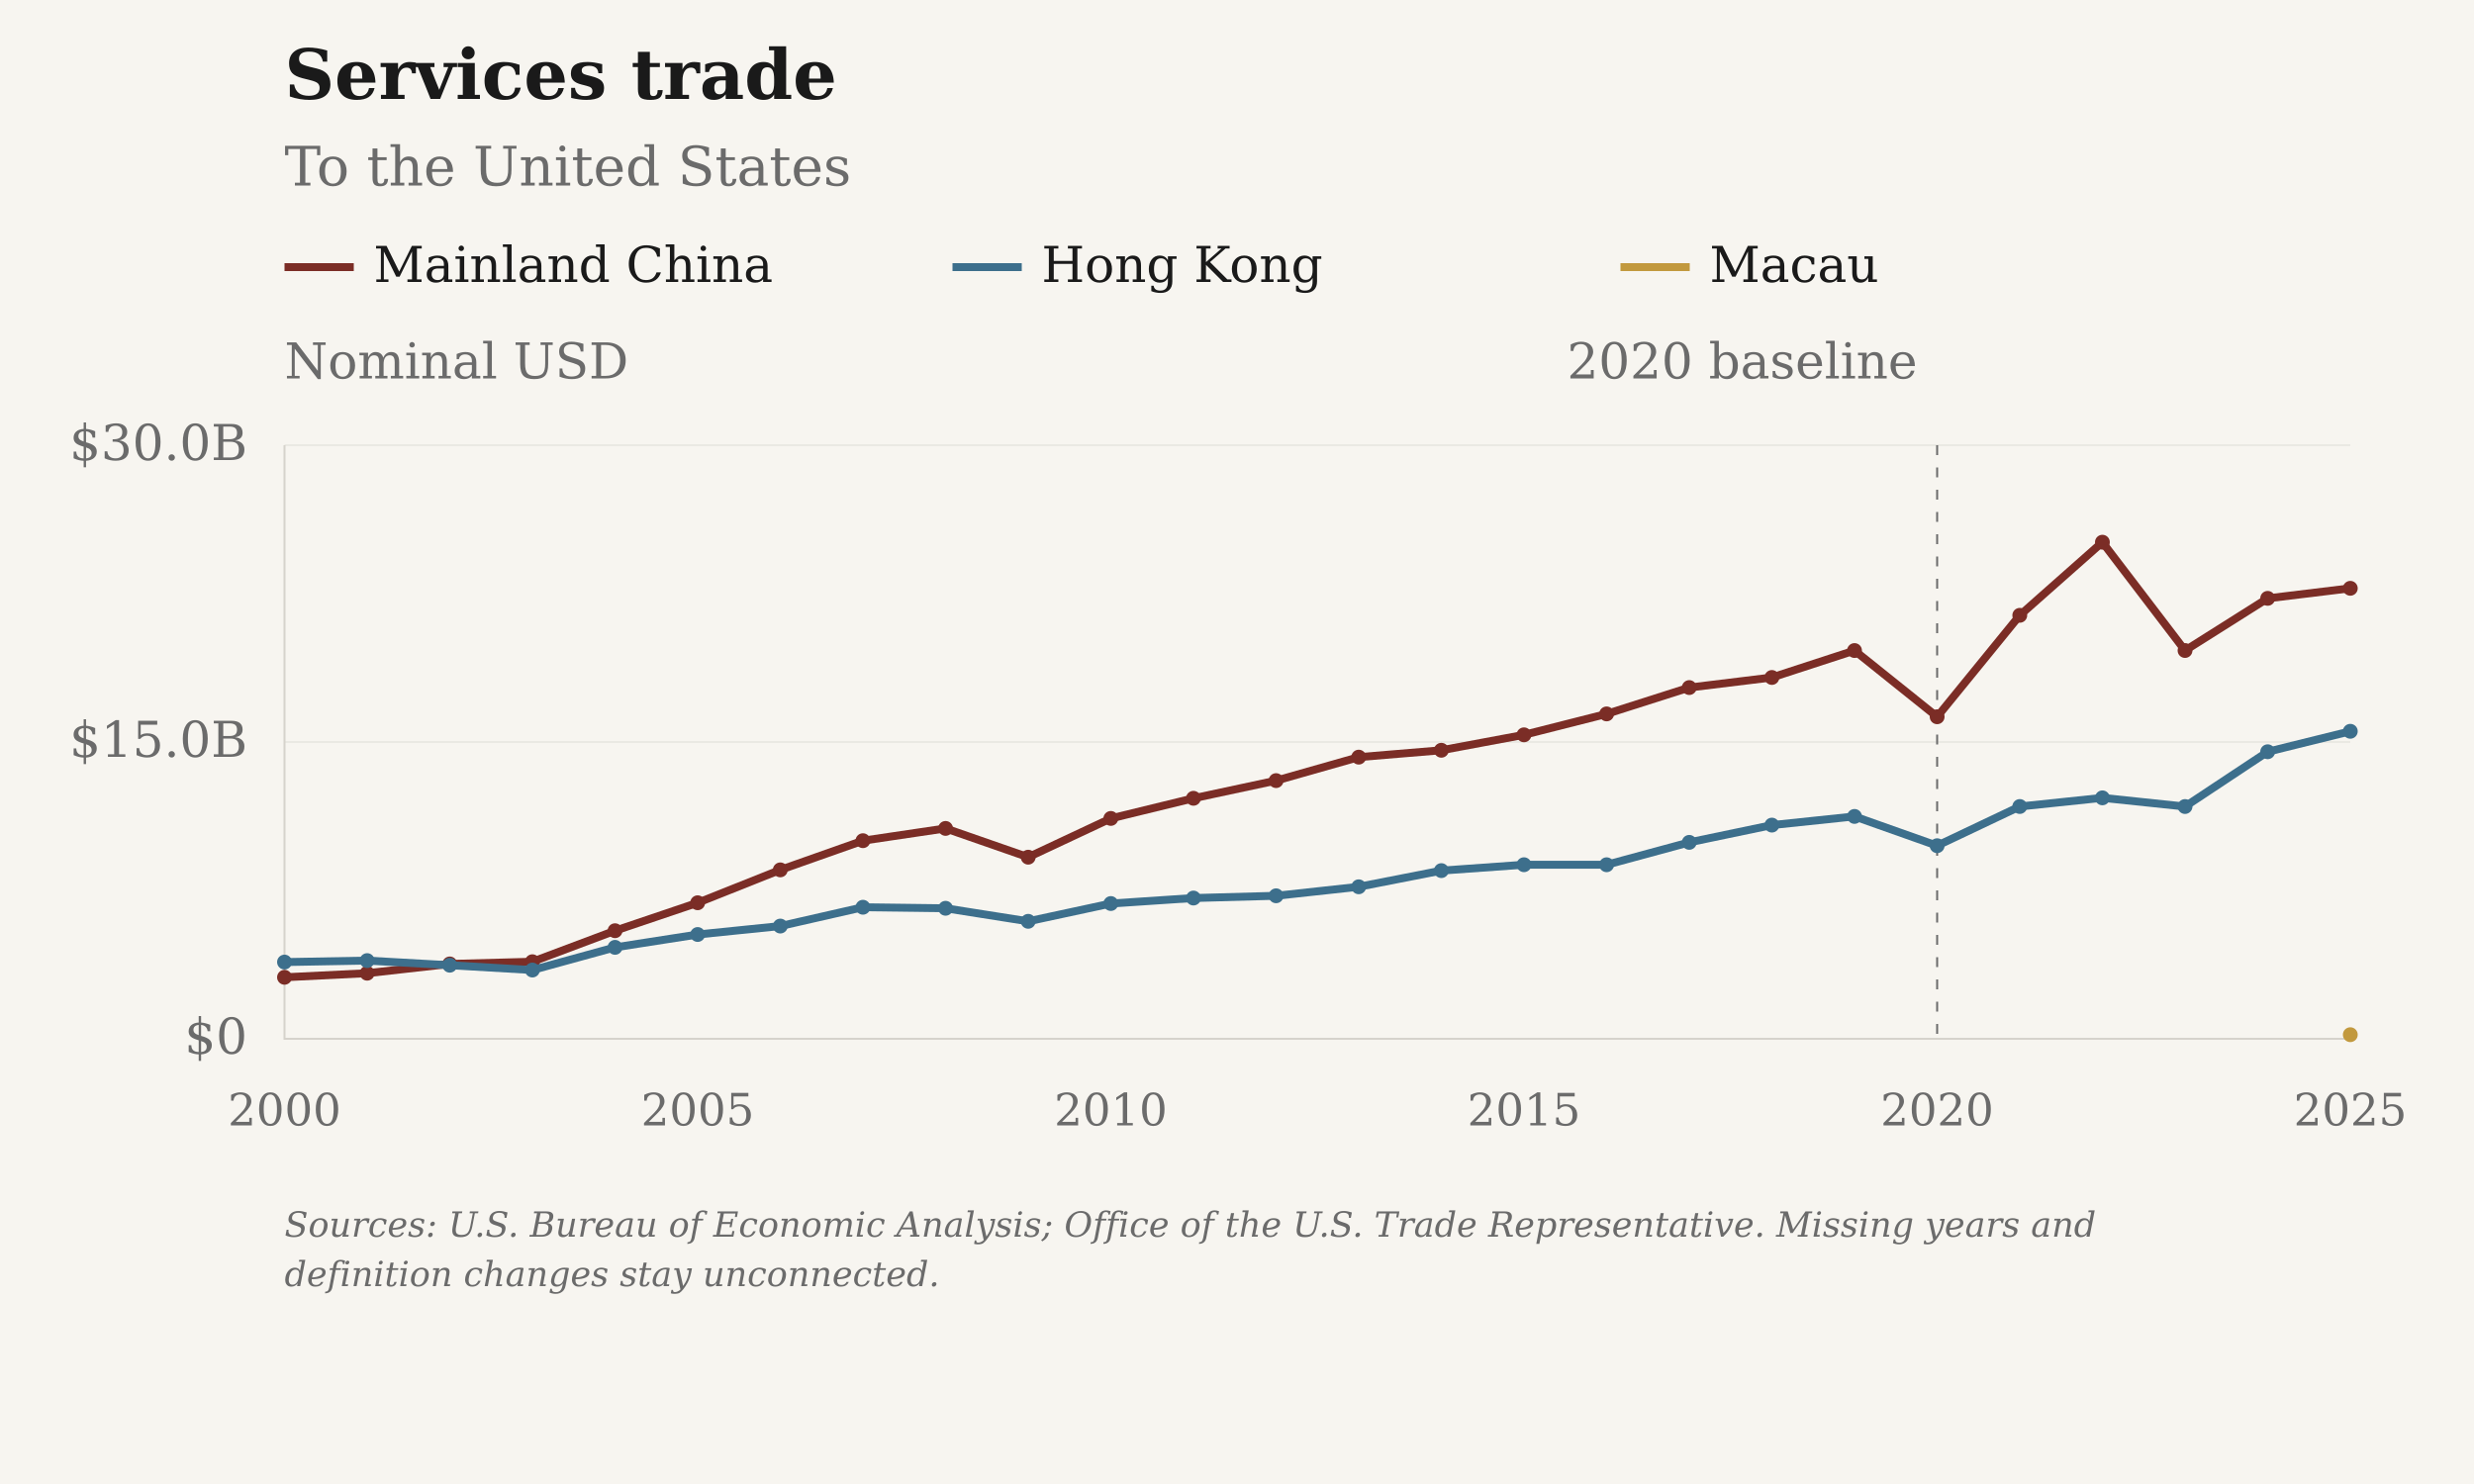
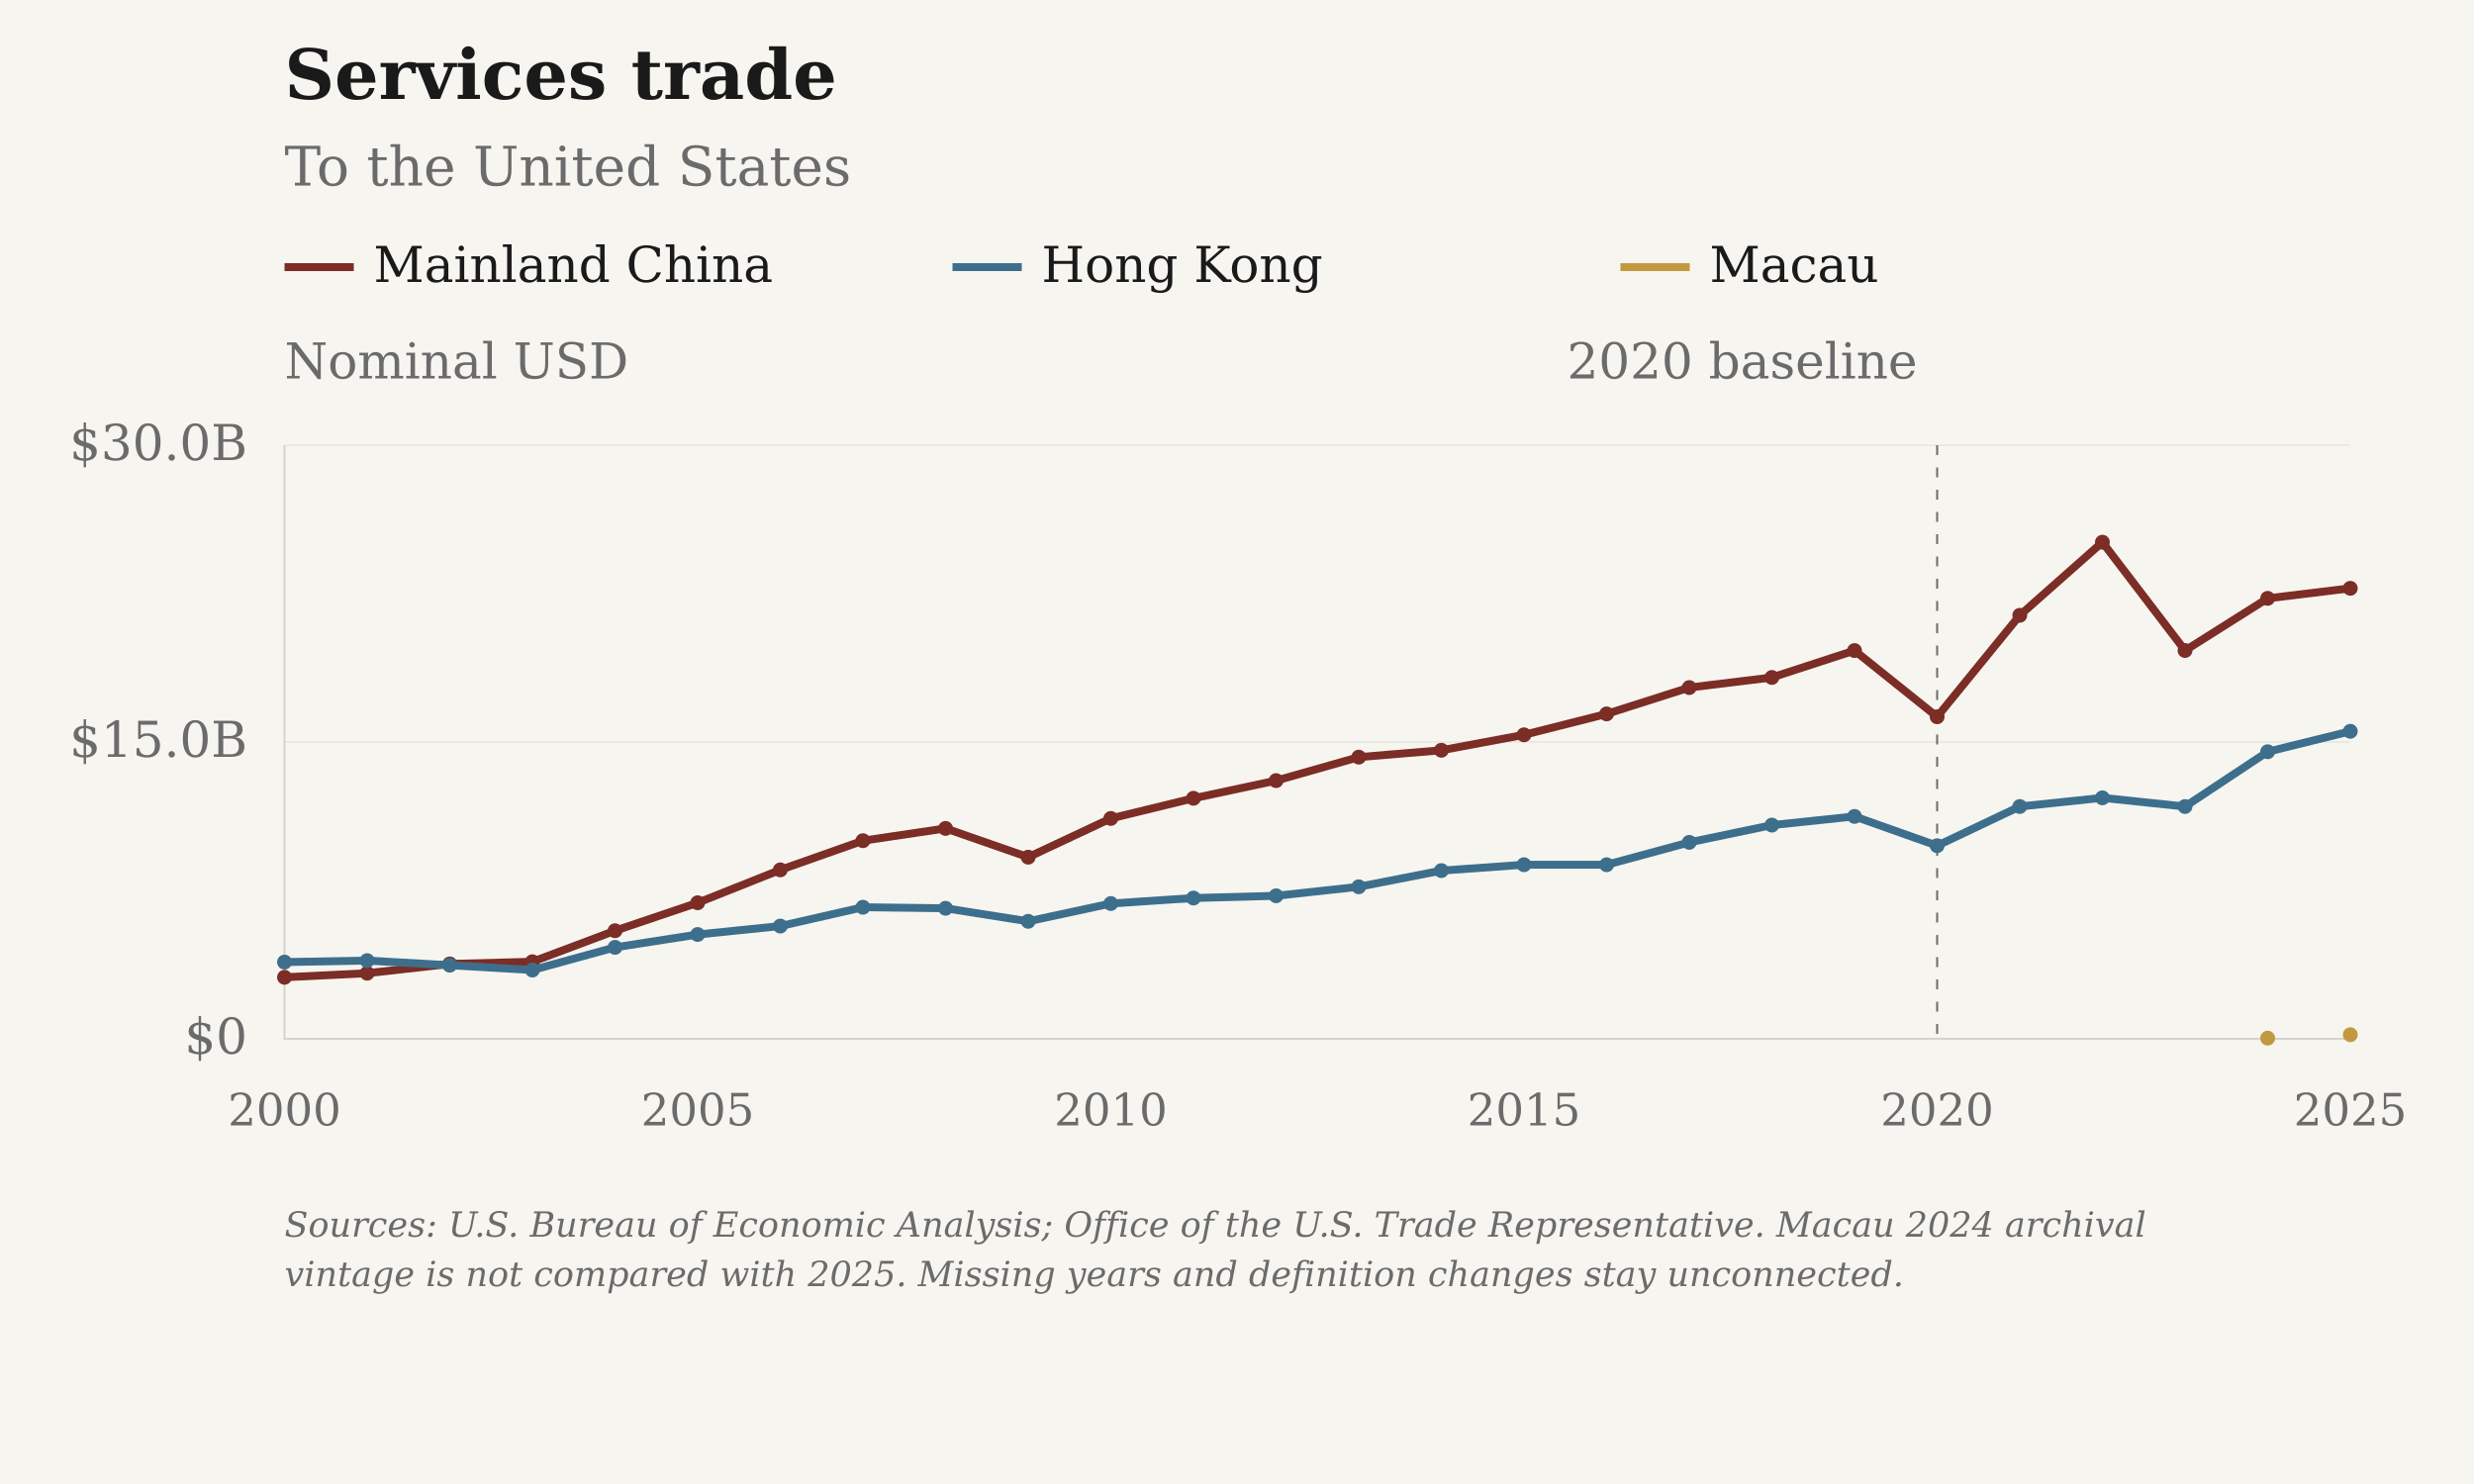
<svg xmlns="http://www.w3.org/2000/svg" viewBox="0 0 1000 600" role="img" aria-label="Services trade: To the United States">
  <rect class="chart-background" width="1000" height="600" fill="#F7F5F0" />
  <g font-family="DejaVu Serif, Georgia, 'Times New Roman', serif" font-size="20" fill="#6B6B6B">
    <text x="115" y="40" font-size="28" font-weight="bold" fill="#1A1A1A">Services trade</text>
    <text x="115" y="75" font-size="22">To the United States</text>
    <path class="legend-swatch" data-geography="CHN" d="M115 108h28" stroke="#7B2D26" stroke-width="3.2" />
    <text x="151" y="114" fill="#1A1A1A">Mainland China</text>
    <path class="legend-swatch" data-geography="HKG" d="M385 108h28" stroke="#3D6F8C" stroke-width="3.2" />
    <text x="421" y="114" fill="#1A1A1A">Hong Kong</text>
    <path class="legend-swatch" data-geography="MAC" d="M655 108h28" stroke="#C2993E" stroke-width="3.2" />
    <text x="691" y="114" fill="#1A1A1A">Macau</text>
    <text x="115" y="153">Nominal USD</text>
    <path d="M115 420.00H950" stroke="#D6D3CC" stroke-opacity="0.6" stroke-width="0.5" />
    <text x="100" y="426.00" text-anchor="end">$0</text>
    <path d="M115 300.00H950" stroke="#D6D3CC" stroke-opacity="0.6" stroke-width="0.5" />
    <text x="100" y="306.00" text-anchor="end">$15.0B</text>
    <path d="M115 180.00H950" stroke="#D6D3CC" stroke-opacity="0.6" stroke-width="0.5" />
    <text x="100" y="186.00" text-anchor="end">$30.0B</text>
    <text x="115.00" y="455" font-size="18" text-anchor="middle">2000</text>
    <text x="282.00" y="455" font-size="18" text-anchor="middle">2005</text>
    <text x="449.00" y="455" font-size="18" text-anchor="middle">2010</text>
    <text x="616.00" y="455" font-size="18" text-anchor="middle">2015</text>
    <text x="783.00" y="455" font-size="18" text-anchor="middle">2020</text>
    <text x="950.00" y="455" font-size="18" text-anchor="middle">2025</text>
    <path d="M115 180V420H950" stroke="#D6D3CC" stroke-width="0.8" fill="none" />
    <path d="M783.00 180V420" stroke="#6B6B6B" stroke-width="0.8" stroke-dasharray="4 5" />
    <text x="775.00" y="153" text-anchor="end">2020 baseline</text>
    <path class="data-line" data-geography="CHN" data-series-id="bea:CHN:USA:services" d="M115.00,395.13 L148.40,393.48 L181.80,389.73 L215.20,388.84 L248.60,376.30 L282.00,365.00 L315.40,351.70 L348.80,339.90 L382.20,334.94 L415.60,346.57 L449.00,330.90 L482.40,322.76 L515.80,315.61 L549.20,306.12 L582.60,303.34 L616.00,297.10 L649.40,288.64 L682.80,277.99 L716.20,273.91 L749.60,263.02 L783.00,289.80 L816.40,248.78 L849.80,219.22 L883.20,263.01 L916.60,241.92 L950.00,237.86" fill="none" stroke="#7B2D26" stroke-width="3.2" stroke-linejoin="round" />
    <circle data-geography="CHN" data-period="2000" cx="115.00" cy="395.13" r="3" fill="#7B2D26" />
    <circle data-geography="CHN" data-period="2001" cx="148.40" cy="393.48" r="3" fill="#7B2D26" />
    <circle data-geography="CHN" data-period="2002" cx="181.80" cy="389.73" r="3" fill="#7B2D26" />
    <circle data-geography="CHN" data-period="2003" cx="215.20" cy="388.84" r="3" fill="#7B2D26" />
    <circle data-geography="CHN" data-period="2004" cx="248.60" cy="376.30" r="3" fill="#7B2D26" />
    <circle data-geography="CHN" data-period="2005" cx="282.00" cy="365.00" r="3" fill="#7B2D26" />
    <circle data-geography="CHN" data-period="2006" cx="315.40" cy="351.70" r="3" fill="#7B2D26" />
    <circle data-geography="CHN" data-period="2007" cx="348.80" cy="339.90" r="3" fill="#7B2D26" />
    <circle data-geography="CHN" data-period="2008" cx="382.20" cy="334.94" r="3" fill="#7B2D26" />
    <circle data-geography="CHN" data-period="2009" cx="415.60" cy="346.57" r="3" fill="#7B2D26" />
    <circle data-geography="CHN" data-period="2010" cx="449.00" cy="330.90" r="3" fill="#7B2D26" />
    <circle data-geography="CHN" data-period="2011" cx="482.40" cy="322.76" r="3" fill="#7B2D26" />
    <circle data-geography="CHN" data-period="2012" cx="515.80" cy="315.61" r="3" fill="#7B2D26" />
    <circle data-geography="CHN" data-period="2013" cx="549.20" cy="306.12" r="3" fill="#7B2D26" />
    <circle data-geography="CHN" data-period="2014" cx="582.60" cy="303.34" r="3" fill="#7B2D26" />
    <circle data-geography="CHN" data-period="2015" cx="616.00" cy="297.10" r="3" fill="#7B2D26" />
    <circle data-geography="CHN" data-period="2016" cx="649.40" cy="288.64" r="3" fill="#7B2D26" />
    <circle data-geography="CHN" data-period="2017" cx="682.80" cy="277.99" r="3" fill="#7B2D26" />
    <circle data-geography="CHN" data-period="2018" cx="716.20" cy="273.91" r="3" fill="#7B2D26" />
    <circle data-geography="CHN" data-period="2019" cx="749.60" cy="263.02" r="3" fill="#7B2D26" />
    <circle data-geography="CHN" data-period="2020" cx="783.00" cy="289.80" r="3" fill="#7B2D26" />
    <circle data-geography="CHN" data-period="2021" cx="816.40" cy="248.78" r="3" fill="#7B2D26" />
    <circle data-geography="CHN" data-period="2022" cx="849.80" cy="219.22" r="3" fill="#7B2D26" />
    <circle data-geography="CHN" data-period="2023" cx="883.20" cy="263.01" r="3" fill="#7B2D26" />
    <circle data-geography="CHN" data-period="2024" cx="916.60" cy="241.92" r="3" fill="#7B2D26" />
    <circle data-geography="CHN" data-period="2025" cx="950.00" cy="237.86" r="3" fill="#7B2D26" />
    <path class="data-line" data-geography="HKG" data-series-id="bea:HKG:USA:services" d="M115.00,388.98 L148.40,388.38 L181.80,390.25 L215.20,392.20 L248.60,383.03 L282.00,377.83 L315.40,374.42 L348.80,366.81 L382.20,367.23 L415.60,372.50 L449.00,365.31 L482.40,363.09 L515.80,362.18 L549.20,358.54 L582.60,352.00 L616.00,349.62 L649.40,349.63 L682.80,340.58 L716.20,333.60 L749.60,330.09 L783.00,341.93 L816.40,326.08 L849.80,322.58 L883.20,326.09 L916.60,303.94 L950.00,295.67" fill="none" stroke="#3D6F8C" stroke-width="3.2" stroke-linejoin="round" />
    <circle data-geography="HKG" data-period="2000" cx="115.00" cy="388.98" r="3" fill="#3D6F8C" />
    <circle data-geography="HKG" data-period="2001" cx="148.40" cy="388.38" r="3" fill="#3D6F8C" />
    <circle data-geography="HKG" data-period="2002" cx="181.80" cy="390.25" r="3" fill="#3D6F8C" />
    <circle data-geography="HKG" data-period="2003" cx="215.20" cy="392.20" r="3" fill="#3D6F8C" />
    <circle data-geography="HKG" data-period="2004" cx="248.60" cy="383.03" r="3" fill="#3D6F8C" />
    <circle data-geography="HKG" data-period="2005" cx="282.00" cy="377.83" r="3" fill="#3D6F8C" />
    <circle data-geography="HKG" data-period="2006" cx="315.40" cy="374.42" r="3" fill="#3D6F8C" />
    <circle data-geography="HKG" data-period="2007" cx="348.80" cy="366.81" r="3" fill="#3D6F8C" />
    <circle data-geography="HKG" data-period="2008" cx="382.20" cy="367.23" r="3" fill="#3D6F8C" />
    <circle data-geography="HKG" data-period="2009" cx="415.60" cy="372.50" r="3" fill="#3D6F8C" />
    <circle data-geography="HKG" data-period="2010" cx="449.00" cy="365.31" r="3" fill="#3D6F8C" />
    <circle data-geography="HKG" data-period="2011" cx="482.40" cy="363.09" r="3" fill="#3D6F8C" />
    <circle data-geography="HKG" data-period="2012" cx="515.80" cy="362.18" r="3" fill="#3D6F8C" />
    <circle data-geography="HKG" data-period="2013" cx="549.20" cy="358.54" r="3" fill="#3D6F8C" />
    <circle data-geography="HKG" data-period="2014" cx="582.60" cy="352.00" r="3" fill="#3D6F8C" />
    <circle data-geography="HKG" data-period="2015" cx="616.00" cy="349.62" r="3" fill="#3D6F8C" />
    <circle data-geography="HKG" data-period="2016" cx="649.40" cy="349.63" r="3" fill="#3D6F8C" />
    <circle data-geography="HKG" data-period="2017" cx="682.80" cy="340.58" r="3" fill="#3D6F8C" />
    <circle data-geography="HKG" data-period="2018" cx="716.20" cy="333.60" r="3" fill="#3D6F8C" />
    <circle data-geography="HKG" data-period="2019" cx="749.60" cy="330.09" r="3" fill="#3D6F8C" />
    <circle data-geography="HKG" data-period="2020" cx="783.00" cy="341.93" r="3" fill="#3D6F8C" />
    <circle data-geography="HKG" data-period="2021" cx="816.40" cy="326.08" r="3" fill="#3D6F8C" />
    <circle data-geography="HKG" data-period="2022" cx="849.80" cy="322.58" r="3" fill="#3D6F8C" />
    <circle data-geography="HKG" data-period="2023" cx="883.20" cy="326.09" r="3" fill="#3D6F8C" />
    <circle data-geography="HKG" data-period="2024" cx="916.60" cy="303.94" r="3" fill="#3D6F8C" />
    <circle data-geography="HKG" data-period="2025" cx="950.00" cy="295.67" r="3" fill="#3D6F8C" />
-     <path class="data-line" data-geography="MAC" data-series-id="ustr:MAC:USA:services" d="M950.00,418.34" fill="none" stroke="#C2993E" stroke-width="3.2" stroke-linejoin="round" />
+     <path class="data-line" data-geography="MAC" data-series-id="ustr:MAC:USA:services" d="M916.60,419.73 M950.00,418.34" fill="none" stroke="#C2993E" stroke-width="3.2" stroke-linejoin="round" />
+     <circle data-geography="MAC" data-period="2024" cx="916.60" cy="419.73" r="3" fill="#C2993E" />
    <circle data-geography="MAC" data-period="2025" cx="950.00" cy="418.34" r="3" fill="#C2993E" />
-     <text class="figure-source" x="115" y="500" font-size="14" font-style="italic">Sources: U.S. Bureau of Economic Analysis; Office of the U.S. Trade Representative. Missing years and</text>
-     <text class="figure-source" x="115" y="520" font-size="14" font-style="italic">definition changes stay unconnected.</text>
+     <text class="figure-source" x="115" y="500" font-size="14" font-style="italic">Sources: U.S. Bureau of Economic Analysis; Office of the U.S. Trade Representative. Macau 2024 archival</text>
+     <text class="figure-source" x="115" y="520" font-size="14" font-style="italic">vintage is not compared with 2025. Missing years and definition changes stay unconnected.</text>
  </g>
</svg>
